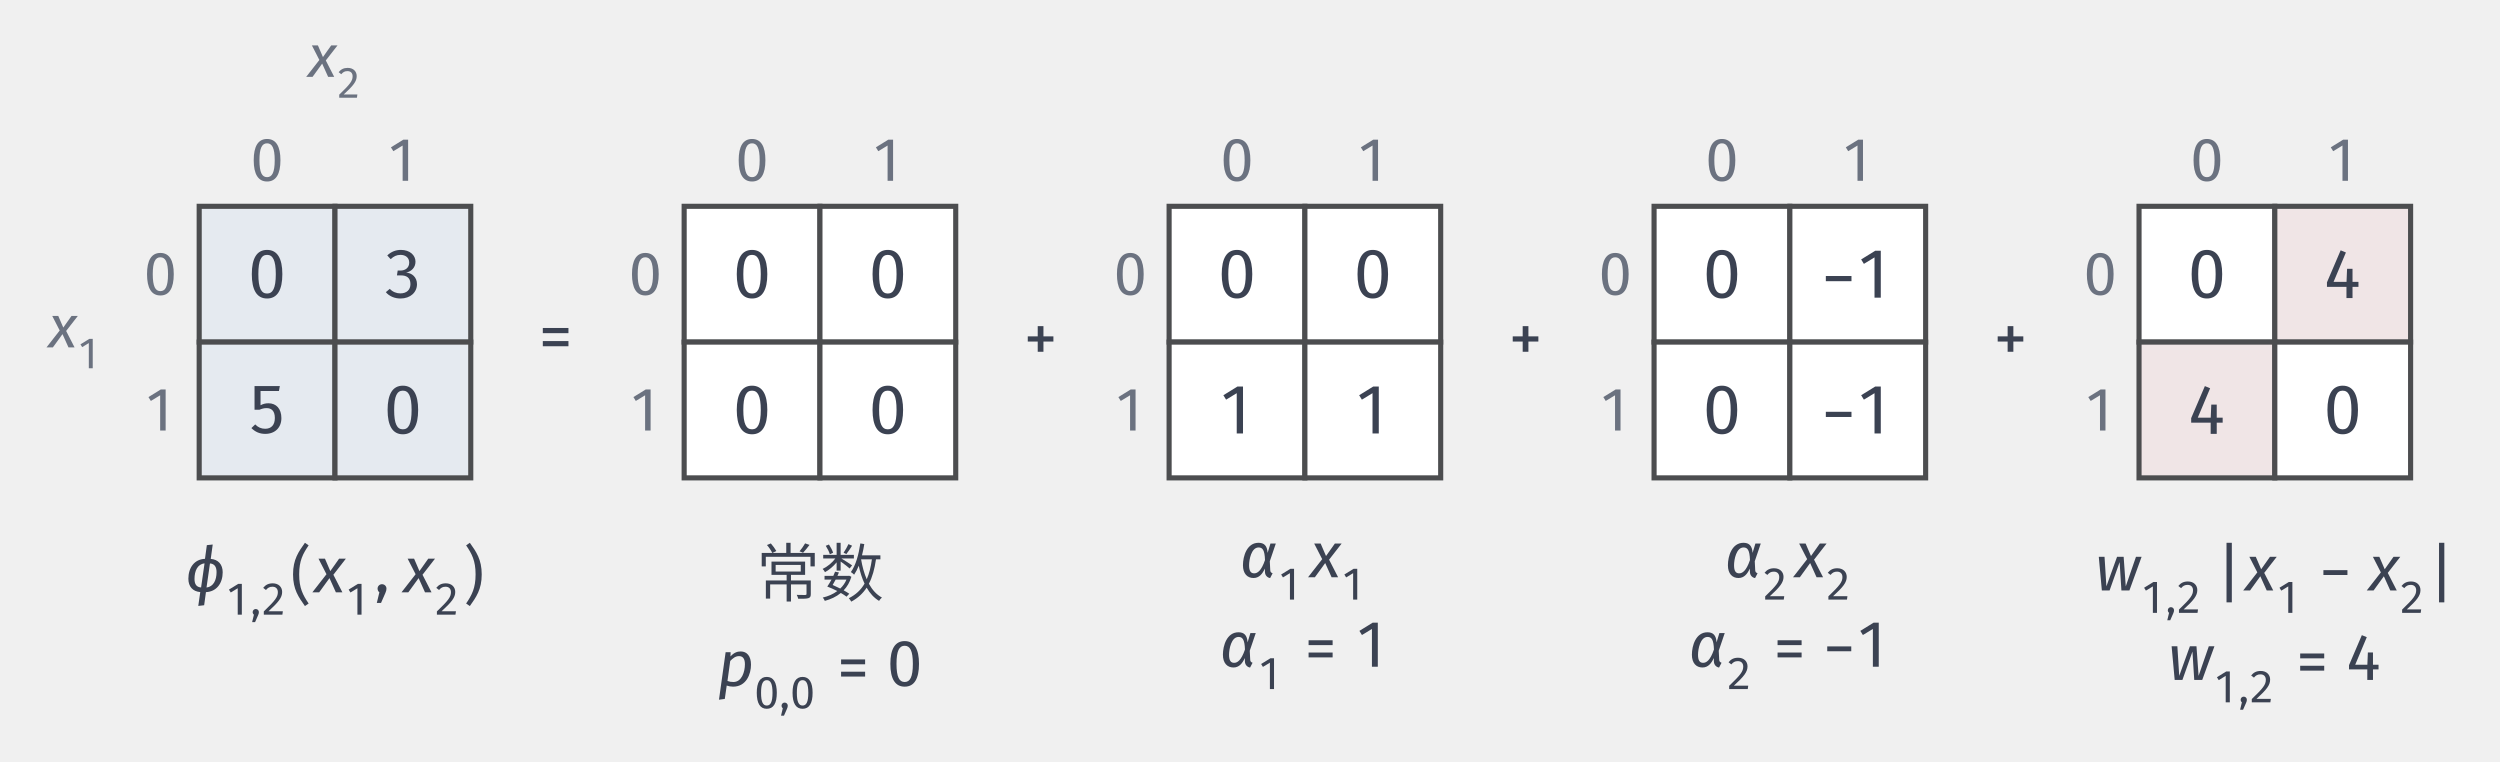
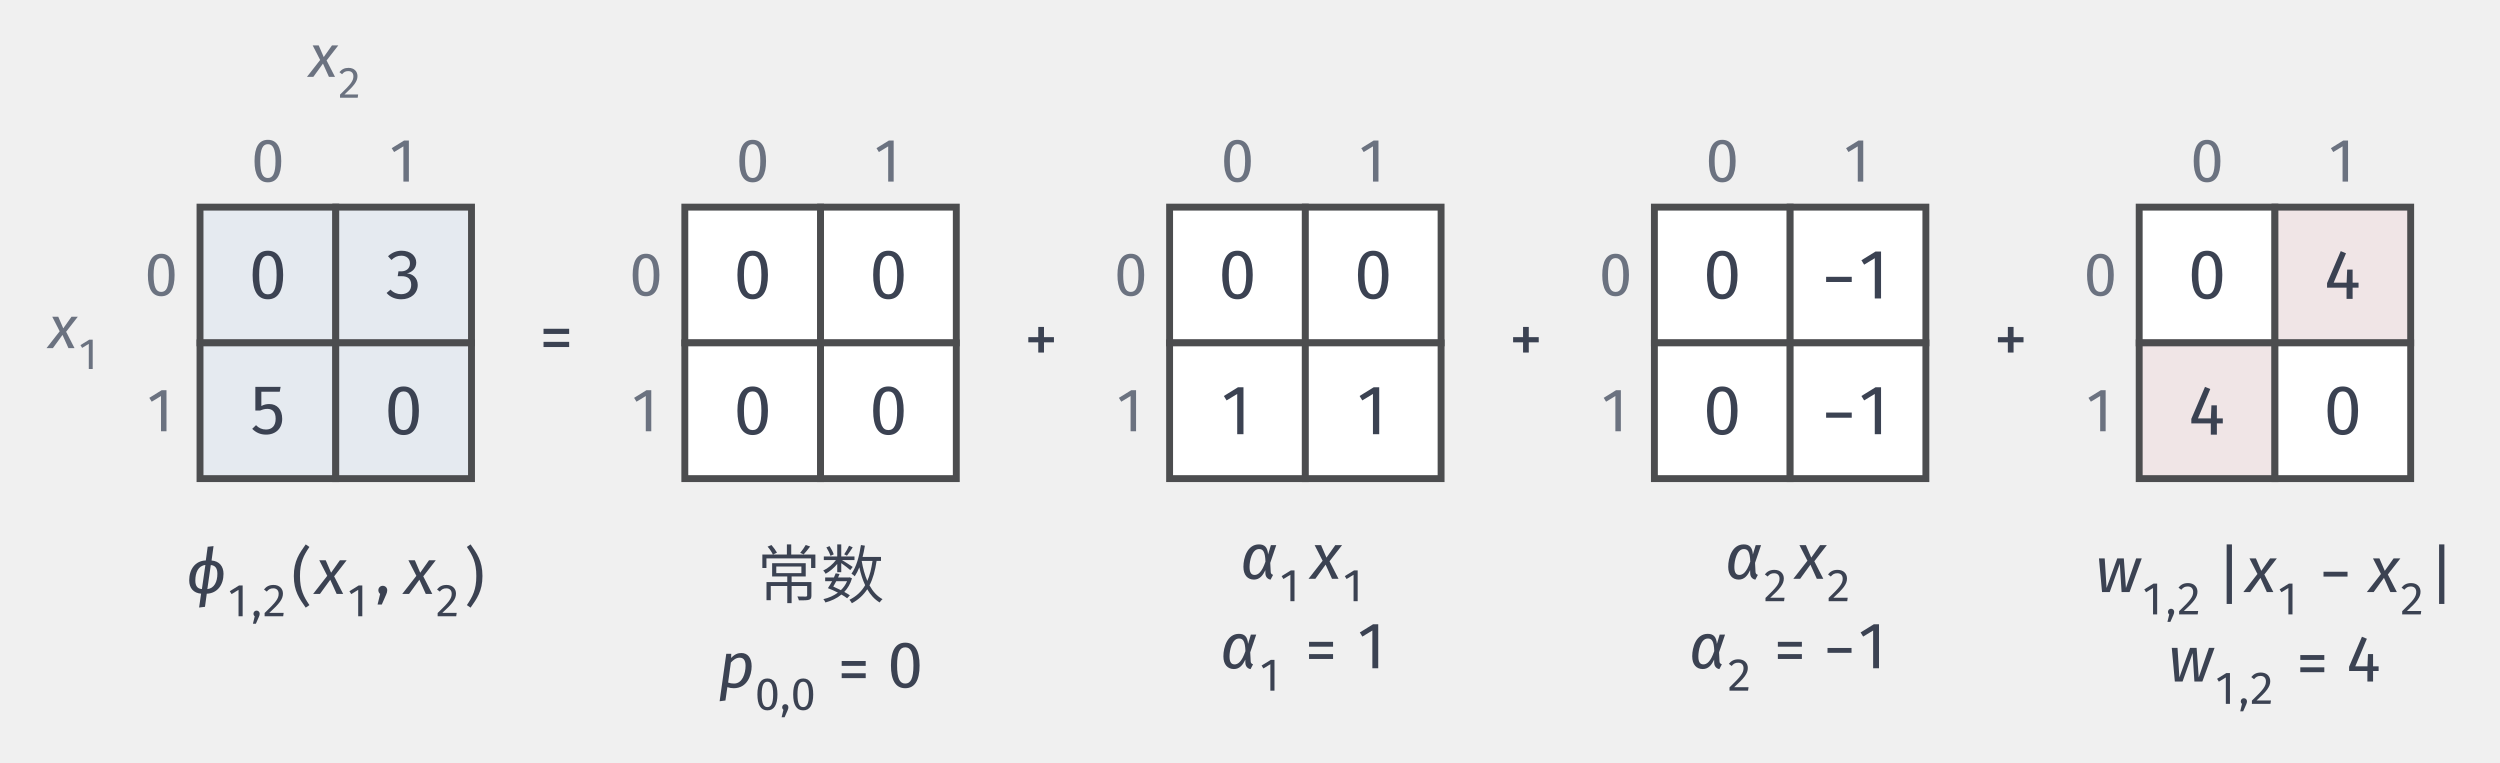
- <svg xmlns="http://www.w3.org/2000/svg" xmlns:xlink="http://www.w3.org/1999/xlink" version="1.1" width="292.26" height="88.98" viewBox="0 0 292.26 88.98">
+ <svg xmlns="http://www.w3.org/2000/svg" xmlns:xlink="http://www.w3.org/1999/xlink" version="1.1" width="292.36" height="89.19" viewBox="0 0 292.36 89.19">
  <defs>
    <path id="font_1_17" d="M.28 .628C.363 .628 .408 .552 .408 .345 .408 .137 .363 .061 .28 .061 .196 .061 .152 .137 .152 .345 .152 .552 .196 .628 .28 .628M.28 .701C.13 .701 .056 .578 .056 .345 .056 .112 .13-.012 .28-.012 .43-.012 .504 .112 .504 .345 .504 .577 .43 .701 .28 .701Z" />
    <path id="font_1_20" d="M.251 .701C.178 .701 .11 .676 .051 .62L.101 .565C.146 .607 .187 .628 .246 .628 .317 .628 .373 .588 .373 .515 .373 .435 .311 .398 .245 .398H.204L.193 .327H.251C.332 .327 .391 .295 .391 .199 .391 .115 .335 .063 .242 .063 .186 .063 .13 .085 .088 .13L.03 .081C.083 .017 .165-.012 .245-.012 .39-.012 .487 .079 .487 .198 .487 .303 .41 .363 .328 .368 .405 .385 .465 .442 .465 .528 .465 .622 .383 .701 .251 .701Z" />
    <path id="font_1_22" d="M.467 .689H.096V.342H.168C.207 .358 .234 .366 .273 .366 .341 .366 .394 .329 .394 .221 .394 .118 .341 .063 .252 .063 .194 .063 .147 .084 .106 .127L.05 .073C.103 .02 .168-.012 .253-.012 .397-.012 .49 .081 .49 .219 .49 .358 .413 .437 .301 .437 .261 .437 .225 .43 .184 .408V.617H.454L.467 .689Z" />
    <path id="font_1_18" d="M.276 0H.368V.689H.287L.08 .561 .12 .496 .276 .591V0Z" />
    <path id="font_1_1493" d="M.326 .075 .38 .452C.45 .446 .483 .4 .483 .316 .483 .191 .435 .088 .326 .075M.241 .076C.17 .081 .138 .126 .138 .209 .138 .336 .184 .44 .295 .453L.241 .076M.579 .314C.579 .435 .51 .514 .392 .523L.423 .748 .331 .738 .302 .524C.136 .518 .042 .385 .042 .212 .042 .09 .111 .013 .228 .004L.197-.213 .289-.202 .317 .003C.485 .01 .579 .144 .579 .314Z" />
    <path id="font_1_13" d="M.119 .127C.08 .127 .05 .096 .05 .058 .05 .034 .061 .013 .078-0L.038-.166H.104L.171-.013C.184 .016 .189 .036 .189 .058 .189 .096 .159 .127 .119 .127Z" />
    <path id="font_1_19" d="M.258 .701C.163 .701 .099 .667 .045 .6L.107 .552C.15 .603 .187 .625 .253 .625 .328 .625 .373 .579 .373 .504 .373 .395 .315 .319 .059 .073V0H.474L.485 .077H.164C.389 .282 .469 .383 .469 .508 .469 .617 .391 .701 .258 .701Z" />
    <path id="font_1_9" d="M.226 .775C.128 .636 .04 .517 .04 .28 .04 .043 .128-.076 .226-.215L.284-.175C.194-.042 .136 .066 .136 .28 .136 .495 .194 .602 .284 .735L.226 .775Z" />
    <path id="font_1_1226" d="M.543 .527H.437L.299 .332 .215 .527H.114L.239 .283 .018 0H.125L.286 .222 .386 0H.488L.347 .275 .543 .527Z" />
    <path id="font_1_10" d="M.098 .775 .04 .735C.13 .602 .188 .495 .188 .28 .188 .066 .13-.042 .04-.175L.098-.215C.196-.076 .284 .043 .284 .28 .284 .517 .196 .636 .098 .775Z" />
    <path id="font_1_30" d="M.062 .146H.438V.222H.062V.146M.062 .338H.438V.414H.062V.338Z" />
    <path id="font_2_16780" d="M.307 .389V.493H.7V.389H.307M.837 .806 .768 .83C.748 .794 .709 .739 .681 .706L.736 .683C.765 .714 .804 .761 .837 .806M.857 .039V.249H.547V.337H.768V.545H.242V.337H.479V.249H.154V-.034H.221V.188H.479V-.08H.547V.188H.79V.039C.79 .027 .785 .024 .77 .022 .753 .022 .7 .022 .637 .024 .647 .005 .657-.02 .661-.037 .74-.037 .79-.037 .821-.027 .85-.017 .857 .002 .857 .039M.232 .829 .171 .804C.204 .767 .238 .715 .254 .68H.089V.47H.153V.62H.852V.47H.919V.68H.541V.839H.473V.68H.256L.318 .71C.3 .742 .265 .792 .232 .829Z" />
    <path id="font_2_20002" d="M.503 .793 .446 .818C.429 .779 .395 .719 .37 .684L.413 .662C.44 .696 .474 .746 .503 .793M.141 .812 .091 .792C.118 .75 .145 .695 .155 .66L.206 .683C.196 .718 .168 .772 .141 .812M.444 .321H.274L.297 .375 .237 .387C.229 .366 .22 .344 .209 .321H.072V.263H.181C.159 .223 .136 .184 .115 .154 .165 .136 .22 .11 .272 .084 .206 .035 .127 .001 .044-.018 .056-.03 .07-.054 .076-.07 .168-.045 .255-.006 .327 .054 .362 .034 .393 .014 .416-.004L.459 .042C.435 .058 .405 .077 .371 .095 .425 .151 .467 .221 .492 .308L.456 .324 .444 .321M.415 .263C.392 .208 .359 .162 .318 .123 .279 .143 .238 .162 .199 .179 .214 .204 .23 .233 .246 .263H.415M.324 .839H.261V.65H.051V.594H.241C.192 .527 .114 .463 .042 .43 .056 .418 .071 .395 .079 .379 .143 .414 .211 .471 .261 .533V.404H.324V.546C.374 .511 .439 .461 .465 .437L.503 .486C.478 .504 .384 .565 .335 .594H.531V.65H.324V.839M.694 .819 .632 .829C.606 .654 .561 .487 .484 .381 .499 .372 .525 .351 .535 .34 .562 .38 .586 .427 .607 .48 .629 .377 .659 .283 .698 .2 .641 .102 .562 .027 .452-.028 .464-.041 .483-.068 .49-.082 .594-.026 .672 .047 .731 .137 .781 .049 .845-.022 .925-.07 .935-.053 .954-.03 .97-.018 .885 .028 .818 .103 .766 .198 .82 .302 .855 .428 .877 .58H.946V.643H.658C.673 .699 .684 .758 .694 .819V.819M.813 .58C.796 .459 .771 .356 .732 .268 .692 .36 .663 .467 .644 .58H.813Z" />
    <path id="font_1_1218" d="M.253 .061C.216 .061 .193 .065 .16 .077L.203 .39C.241 .43 .284 .466 .341 .466 .394 .466 .433 .433 .433 .339 .433 .221 .384 .061 .253 .061M.027-.216 .118-.204 .148 .005C.181-.006 .212-.012 .248-.012 .454-.012 .528 .184 .528 .332 .528 .465 .465 .539 .367 .539 .313 .539 .262 .521 .207 .461L.209 .527H.131L.027-.216Z" />
    <path id="font_1_12" d="M.292 .468H.208V.318H.062V.242H.208V.092H.292V.242H.438V.318H.292V.468Z" />
    <path id="font_1_1464" d="M.296 .466C.357 .466 .391 .427 .396 .269 .338 .097 .276 .061 .227 .061 .174 .061 .147 .097 .147 .187 .147 .276 .182 .466 .296 .466M.294 .539C.114 .539 .051 .332 .051 .188 .051 .055 .12-.012 .216-.012 .305-.012 .356 .053 .394 .136L.395 .085C.396 .028 .433-.006 .476-.013L.515 .062C.486 .073 .479 .086 .478 .113L.471 .25 .565 .527H.481L.437 .381C.43 .494 .382 .539 .294 .539V.539Z" />
    <path id="font_1_754" d="M.062 .242H.438V.318H.062V.242Z" />
    <path id="font_1_21" d="M.511 .238H.424V.43H.344L.336 .238H.146L.327 .669 .25 .701 .049 .231V.165H.335V0H.424V.165H.511V.238Z" />
    <path id="font_1_1225" d="M.728 .527H.64L.48 .064 .447 .527H.344L.177 .064 .148 .527H.058L.106 0H.227L.384 .444 .412 0H.537L.728 .527Z" />
    <path id="font_1_93" d="M.243 .746H.16V-.186H.243V.746Z" />
  </defs>
-   <path transform="matrix(1,0,0,-1,23.286,24.118)" d="M0 0V-15.874H15.874V0ZM15.874-15.874" fill="#e5eaf0" />
-   <path transform="matrix(1,0,0,-1,23.286,24.118)" stroke-width=".598" stroke-linecap="butt" stroke-miterlimit="10" stroke-linejoin="miter" fill="none" stroke="#4c4d4f" d="M0 0V-15.874H15.874V0ZM15.874-15.874" />
-   <use data-text="0" xlink:href="#font_1_17" transform="matrix(7.9701,0,0,-7.9701,28.991,34.801)" fill="#3b4252" />
-   <path transform="matrix(1,0,0,-1,23.286,24.118)" d="M15.874 0V-15.874H31.748V0ZM31.748-15.874" fill="#e5eaf0" />
-   <path transform="matrix(1,0,0,-1,23.286,24.118)" stroke-width=".598" stroke-linecap="butt" stroke-miterlimit="10" stroke-linejoin="miter" fill="none" stroke="#4c4d4f" d="M15.874 0V-15.874H31.748V0ZM31.748-15.874" />
-   <use data-text="3" xlink:href="#font_1_20" transform="matrix(7.9701,0,0,-7.9701,44.866,34.801)" fill="#3b4252" />
-   <path transform="matrix(1,0,0,-1,23.286,24.118)" d="M0-15.874V-31.748H15.874V-15.874ZM15.874-31.748" fill="#e5eaf0" />
-   <path transform="matrix(1,0,0,-1,23.286,24.118)" stroke-width=".598" stroke-linecap="butt" stroke-miterlimit="10" stroke-linejoin="miter" fill="none" stroke="#4c4d4f" d="M0-15.874V-31.748H15.874V-15.874ZM15.874-31.748" />
-   <use data-text="5" xlink:href="#font_1_22" transform="matrix(7.9701,0,0,-7.9701,28.991,50.627)" fill="#3b4252" />
-   <path transform="matrix(1,0,0,-1,23.286,24.118)" d="M15.874-15.874V-31.748H31.748V-15.874ZM31.748-31.748" fill="#e5eaf0" />
-   <path transform="matrix(1,0,0,-1,23.286,24.118)" stroke-width=".598" stroke-linecap="butt" stroke-miterlimit="10" stroke-linejoin="miter" fill="none" stroke="#4c4d4f" d="M15.874-15.874V-31.748H31.748V-15.874ZM31.748-31.748" />
-   <use data-text="0" xlink:href="#font_1_17" transform="matrix(7.9701,0,0,-7.9701,44.866,50.675)" fill="#3b4252" />
-   <use data-text="0" xlink:href="#font_1_17" transform="matrix(6.9738,0,0,-6.9738,29.27,21.135)" fill="#6b7280" />
-   <use data-text="1" xlink:href="#font_1_18" transform="matrix(6.9738,0,0,-6.9738,45.145,21.135)" fill="#6b7280" />
-   <use data-text="0" xlink:href="#font_1_17" transform="matrix(6.9738,0,0,-6.9738,16.798,34.458)" fill="#6b7280" />
-   <use data-text="1" xlink:href="#font_1_18" transform="matrix(6.9738,0,0,-6.9738,16.798,50.33201)" fill="#6b7280" />
-   <use data-text="𝜙" xlink:href="#font_1_1493" transform="matrix(7.472,0,0,-7.472,21.707,69.245)" fill="#3b4252" />
-   <use data-text="1" xlink:href="#font_1_18" transform="matrix(5.2304,0,0,-5.2304,26.347,71.86)" fill="#3b4252" />
-   <use data-text="," xlink:href="#font_1_13" transform="matrix(5.2304,0,0,-5.2304,29.27602,71.86)" fill="#3b4252" />
-   <use data-text="2" xlink:href="#font_1_19" transform="matrix(5.2304,0,0,-5.2304,30.53131,71.86)" fill="#3b4252" />
-   <use data-text="(" xlink:href="#font_1_9" transform="matrix(7.472,0,0,-7.472,33.959,69.245)" fill="#3b4252" />
-   <use data-text="𝑥" xlink:href="#font_1_1226" transform="matrix(7.472,0,0,-7.472,36.37993,69.245)" fill="#3b4252" />
-   <use data-text="1" xlink:href="#font_1_18" transform="matrix(5.2304,0,0,-5.2304,40.34,71.86)" fill="#3b4252" />
-   <use data-text="," xlink:href="#font_1_13" transform="matrix(7.472,0,0,-7.472,43.767,69.245)" fill="#3b4252" />
-   <use data-text="𝑥" xlink:href="#font_1_1226" transform="matrix(7.472,0,0,-7.472,46.80063,69.245)" fill="#3b4252" />
-   <use data-text="2" xlink:href="#font_1_19" transform="matrix(5.2304,0,0,-5.2304,50.766,71.86)" fill="#3b4252" />
-   <use data-text=")" xlink:href="#font_1_10" transform="matrix(7.472,0,0,-7.472,54.193,69.245)" fill="#3b4252" />
-   <use data-text="=" xlink:href="#font_1_30" transform="matrix(7.9701,0,0,-7.9701,62.963,41.642)" fill="#3b4252" />
-   <path transform="matrix(1,0,0,-1,23.286,24.118)" d="M56.694 0V-15.874H72.568V0ZM72.568-15.874" fill="#ffffff" />
-   <path transform="matrix(1,0,0,-1,23.286,24.118)" stroke-width=".598" stroke-linecap="butt" stroke-miterlimit="10" stroke-linejoin="miter" fill="none" stroke="#4c4d4f" d="M56.694 0V-15.874H72.568V0ZM72.568-15.874" />
-   <use data-text="0" xlink:href="#font_1_17" transform="matrix(7.9701,0,0,-7.9701,85.685,34.801)" fill="#3b4252" />
-   <path transform="matrix(1,0,0,-1,23.286,24.118)" d="M72.568 0V-15.874H88.442V0ZM88.442-15.874" fill="#ffffff" />
-   <path transform="matrix(1,0,0,-1,23.286,24.118)" stroke-width=".598" stroke-linecap="butt" stroke-miterlimit="10" stroke-linejoin="miter" fill="none" stroke="#4c4d4f" d="M72.568 0V-15.874H88.442V0ZM88.442-15.874" />
-   <use data-text="0" xlink:href="#font_1_17" transform="matrix(7.9701,0,0,-7.9701,101.559,34.801)" fill="#3b4252" />
-   <path transform="matrix(1,0,0,-1,23.286,24.118)" d="M56.694-15.874V-31.748H72.568V-15.874ZM72.568-31.748" fill="#ffffff" />
-   <path transform="matrix(1,0,0,-1,23.286,24.118)" stroke-width=".598" stroke-linecap="butt" stroke-miterlimit="10" stroke-linejoin="miter" fill="none" stroke="#4c4d4f" d="M56.694-15.874V-31.748H72.568V-15.874ZM72.568-31.748" />
-   <use data-text="0" xlink:href="#font_1_17" transform="matrix(7.9701,0,0,-7.9701,85.685,50.675)" fill="#3b4252" />
-   <path transform="matrix(1,0,0,-1,23.286,24.118)" d="M72.568-15.874V-31.748H88.442V-15.874ZM88.442-31.748" fill="#ffffff" />
-   <path transform="matrix(1,0,0,-1,23.286,24.118)" stroke-width=".598" stroke-linecap="butt" stroke-miterlimit="10" stroke-linejoin="miter" fill="none" stroke="#4c4d4f" d="M72.568-15.874V-31.748H88.442V-15.874ZM88.442-31.748" />
-   <use data-text="0" xlink:href="#font_1_17" transform="matrix(7.9701,0,0,-7.9701,101.559,50.675)" fill="#3b4252" />
-   <use data-text="0" xlink:href="#font_1_17" transform="matrix(6.9738,0,0,-6.9738,85.96401,21.135)" fill="#6b7280" />
-   <use data-text="1" xlink:href="#font_1_18" transform="matrix(6.9738,0,0,-6.9738,101.838,21.135)" fill="#6b7280" />
-   <use data-text="0" xlink:href="#font_1_17" transform="matrix(6.9738,0,0,-6.9738,73.491,34.458)" fill="#6b7280" />
-   <use data-text="1" xlink:href="#font_1_18" transform="matrix(6.9738,0,0,-6.9738,73.491,50.33201)" fill="#6b7280" />
-   <use data-text="常" xlink:href="#font_2_16780" transform="matrix(7.472,0,0,-7.472,88.382,69.72299)" fill="#3b4252" />
-   <use data-text="数" xlink:href="#font_2_20002" transform="matrix(7.472,0,0,-7.472,95.85401,69.72299)" fill="#3b4252" />
-   <use data-text="𝑝" xlink:href="#font_1_1218" transform="matrix(7.472,0,0,-7.472,83.849,80.184)" fill="#3b4252" />
-   <use data-text="0" xlink:href="#font_1_17" transform="matrix(5.2304,0,0,-5.2304,88.176,82.799)" fill="#3b4252" />
-   <use data-text="," xlink:href="#font_1_13" transform="matrix(5.2304,0,0,-5.2304,91.10503,82.799)" fill="#3b4252" />
-   <use data-text="0" xlink:href="#font_1_17" transform="matrix(5.2304,0,0,-5.2304,92.36032,82.799)" fill="#3b4252" />
-   <use data-text="=" xlink:href="#font_1_30" transform="matrix(7.472,0,0,-7.472,97.86301,80.184)" fill="#3b4252" />
-   <use data-text="0" xlink:href="#font_1_17" transform="matrix(7.472,0,0,-7.472,103.6688,80.184)" fill="#3b4252" />
-   <use data-text="+" xlink:href="#font_1_12" transform="matrix(7.9701,0,0,-7.9701,119.656,41.857)" fill="#3b4252" />
-   <path transform="matrix(1,0,0,-1,23.286,24.118)" d="M113.387 0V-15.874H129.261V0ZM129.261-15.874" fill="#ffffff" />
-   <path transform="matrix(1,0,0,-1,23.286,24.118)" stroke-width=".598" stroke-linecap="butt" stroke-miterlimit="10" stroke-linejoin="miter" fill="none" stroke="#4c4d4f" d="M113.387 0V-15.874H129.261V0ZM129.261-15.874" />
-   <use data-text="0" xlink:href="#font_1_17" transform="matrix(7.9701,0,0,-7.9701,142.379,34.801)" fill="#3b4252" />
-   <path transform="matrix(1,0,0,-1,23.286,24.118)" d="M129.261 0V-15.874H145.136V0ZM145.136-15.874" fill="#ffffff" />
-   <path transform="matrix(1,0,0,-1,23.286,24.118)" stroke-width=".598" stroke-linecap="butt" stroke-miterlimit="10" stroke-linejoin="miter" fill="none" stroke="#4c4d4f" d="M129.261 0V-15.874H145.136V0ZM145.136-15.874" />
-   <use data-text="0" xlink:href="#font_1_17" transform="matrix(7.9701,0,0,-7.9701,158.253,34.801)" fill="#3b4252" />
-   <path transform="matrix(1,0,0,-1,23.286,24.118)" d="M113.387-15.874V-31.748H129.261V-15.874ZM129.261-31.748" fill="#ffffff" />
-   <path transform="matrix(1,0,0,-1,23.286,24.118)" stroke-width=".598" stroke-linecap="butt" stroke-miterlimit="10" stroke-linejoin="miter" fill="none" stroke="#4c4d4f" d="M113.387-15.874V-31.748H129.261V-15.874ZM129.261-31.748" />
-   <use data-text="1" xlink:href="#font_1_18" transform="matrix(7.9701,0,0,-7.9701,142.379,50.675)" fill="#3b4252" />
-   <path transform="matrix(1,0,0,-1,23.286,24.118)" d="M129.261-15.874V-31.748H145.136V-15.874ZM145.136-31.748" fill="#ffffff" />
-   <path transform="matrix(1,0,0,-1,23.286,24.118)" stroke-width=".598" stroke-linecap="butt" stroke-miterlimit="10" stroke-linejoin="miter" fill="none" stroke="#4c4d4f" d="M129.261-15.874V-31.748H145.136V-15.874ZM145.136-31.748" />
-   <use data-text="1" xlink:href="#font_1_18" transform="matrix(7.9701,0,0,-7.9701,158.253,50.675)" fill="#3b4252" />
-   <use data-text="0" xlink:href="#font_1_17" transform="matrix(6.9738,0,0,-6.9738,142.658,21.135)" fill="#6b7280" />
-   <use data-text="1" xlink:href="#font_1_18" transform="matrix(6.9738,0,0,-6.9738,158.532,21.135)" fill="#6b7280" />
-   <use data-text="0" xlink:href="#font_1_17" transform="matrix(6.9738,0,0,-6.9738,130.185,34.458)" fill="#6b7280" />
-   <use data-text="1" xlink:href="#font_1_18" transform="matrix(6.9738,0,0,-6.9738,130.185,50.33201)" fill="#6b7280" />
-   <use data-text="𝛼" xlink:href="#font_1_1464" transform="matrix(7.472,0,0,-7.472,144.925,67.482)" fill="#3b4252" />
-   <use data-text="1" xlink:href="#font_1_18" transform="matrix(5.2304,0,0,-5.2304,149.355,70.097)" fill="#3b4252" />
-   <use data-text="𝑥" xlink:href="#font_1_1226" transform="matrix(7.472,0,0,-7.472,152.783,67.482)" fill="#3b4252" />
-   <use data-text="1" xlink:href="#font_1_18" transform="matrix(5.2304,0,0,-5.2304,156.743,70.097)" fill="#3b4252" />
-   <use data-text="𝛼" xlink:href="#font_1_1464" transform="matrix(7.472,0,0,-7.472,142.582,77.943)" fill="#3b4252" />
-   <use data-text="1" xlink:href="#font_1_18" transform="matrix(5.2304,0,0,-5.2304,147.013,80.558)" fill="#3b4252" />
-   <use data-text="=" xlink:href="#font_1_30" transform="matrix(7.472,0,0,-7.472,152.516,77.943)" fill="#3b4252" />
-   <use data-text="1" xlink:href="#font_1_18" transform="matrix(7.472,0,0,-7.472,158.3217,77.943)" fill="#3b4252" />
-   <use data-text="+" xlink:href="#font_1_12" transform="matrix(7.9701,0,0,-7.9701,176.35,41.857)" fill="#3b4252" />
-   <path transform="matrix(1,0,0,-1,23.286,24.118)" d="M170.081 0V-15.874H185.955V0ZM185.955-15.874" fill="#ffffff" />
-   <path transform="matrix(1,0,0,-1,23.286,24.118)" stroke-width=".598" stroke-linecap="butt" stroke-miterlimit="10" stroke-linejoin="miter" fill="none" stroke="#4c4d4f" d="M170.081 0V-15.874H185.955V0ZM185.955-15.874" />
-   <use data-text="0" xlink:href="#font_1_17" transform="matrix(7.9701,0,0,-7.9701,199.072,34.801)" fill="#3b4252" />
-   <path transform="matrix(1,0,0,-1,23.286,24.118)" d="M185.955 0V-15.874H201.829V0ZM201.829-15.874" fill="#ffffff" />
-   <path transform="matrix(1,0,0,-1,23.286,24.118)" stroke-width=".598" stroke-linecap="butt" stroke-miterlimit="10" stroke-linejoin="miter" fill="none" stroke="#4c4d4f" d="M185.955 0V-15.874H201.829V0ZM201.829-15.874" />
-   <use data-text="−" xlink:href="#font_1_754" transform="matrix(7.9701,0,0,-7.9701,212.954,34.801)" fill="#3b4252" />
-   <use data-text="1" xlink:href="#font_1_18" transform="matrix(7.9701,0,0,-7.9701,216.9391,34.801)" fill="#3b4252" />
-   <path transform="matrix(1,0,0,-1,23.286,24.118)" d="M170.081-15.874V-31.748H185.955V-15.874ZM185.955-31.748" fill="#ffffff" />
-   <path transform="matrix(1,0,0,-1,23.286,24.118)" stroke-width=".598" stroke-linecap="butt" stroke-miterlimit="10" stroke-linejoin="miter" fill="none" stroke="#4c4d4f" d="M170.081-15.874V-31.748H185.955V-15.874ZM185.955-31.748" />
-   <use data-text="0" xlink:href="#font_1_17" transform="matrix(7.9701,0,0,-7.9701,199.072,50.675)" fill="#3b4252" />
-   <path transform="matrix(1,0,0,-1,23.286,24.118)" d="M185.955-15.874V-31.748H201.829V-15.874ZM201.829-31.748" fill="#ffffff" />
-   <path transform="matrix(1,0,0,-1,23.286,24.118)" stroke-width=".598" stroke-linecap="butt" stroke-miterlimit="10" stroke-linejoin="miter" fill="none" stroke="#4c4d4f" d="M185.955-15.874V-31.748H201.829V-15.874ZM201.829-31.748" />
-   <use data-text="−" xlink:href="#font_1_754" transform="matrix(7.9701,0,0,-7.9701,212.954,50.675)" fill="#3b4252" />
-   <use data-text="1" xlink:href="#font_1_18" transform="matrix(7.9701,0,0,-7.9701,216.9391,50.675)" fill="#3b4252" />
-   <use data-text="0" xlink:href="#font_1_17" transform="matrix(6.9738,0,0,-6.9738,199.351,21.135)" fill="#6b7280" />
-   <use data-text="1" xlink:href="#font_1_18" transform="matrix(6.9738,0,0,-6.9738,215.225,21.135)" fill="#6b7280" />
-   <use data-text="0" xlink:href="#font_1_17" transform="matrix(6.9738,0,0,-6.9738,186.879,34.458)" fill="#6b7280" />
-   <use data-text="1" xlink:href="#font_1_18" transform="matrix(6.9738,0,0,-6.9738,186.879,50.33201)" fill="#6b7280" />
-   <use data-text="𝛼" xlink:href="#font_1_1464" transform="matrix(7.472,0,0,-7.472,201.619,67.482)" fill="#3b4252" />
-   <use data-text="2" xlink:href="#font_1_19" transform="matrix(5.2304,0,0,-5.2304,206.049,70.097)" fill="#3b4252" />
-   <use data-text="𝑥" xlink:href="#font_1_1226" transform="matrix(7.472,0,0,-7.472,209.477,67.482)" fill="#3b4252" />
-   <use data-text="2" xlink:href="#font_1_19" transform="matrix(5.2304,0,0,-5.2304,213.437,70.097)" fill="#3b4252" />
-   <use data-text="𝛼" xlink:href="#font_1_1464" transform="matrix(7.472,0,0,-7.472,197.408,77.943)" fill="#3b4252" />
-   <use data-text="2" xlink:href="#font_1_19" transform="matrix(5.2304,0,0,-5.2304,201.839,80.558)" fill="#3b4252" />
-   <use data-text="=" xlink:href="#font_1_30" transform="matrix(7.472,0,0,-7.472,207.342,77.943)" fill="#3b4252" />
-   <use data-text="−" xlink:href="#font_1_754" transform="matrix(7.472,0,0,-7.472,213.1477,77.943)" fill="#3b4252" />
-   <use data-text="1" xlink:href="#font_1_18" transform="matrix(7.472,0,0,-7.472,216.8837,77.943)" fill="#3b4252" />
-   <use data-text="+" xlink:href="#font_1_12" transform="matrix(7.9701,0,0,-7.9701,233.043,41.857)" fill="#3b4252" />
-   <path transform="matrix(1,0,0,-1,23.286,24.118)" d="M226.775 0V-15.874H242.649V0ZM242.649-15.874" fill="#ffffff" />
-   <path transform="matrix(1,0,0,-1,23.286,24.118)" stroke-width=".598" stroke-linecap="butt" stroke-miterlimit="10" stroke-linejoin="miter" fill="none" stroke="#4c4d4f" d="M226.775 0V-15.874H242.649V0ZM242.649-15.874" />
-   <use data-text="0" xlink:href="#font_1_17" transform="matrix(7.9701,0,0,-7.9701,255.766,34.801)" fill="#3b4252" />
-   <path transform="matrix(1,0,0,-1,23.286,24.118)" d="M242.649 0V-15.874H258.523V0ZM258.523-15.874" fill="#f0e5e6" />
-   <path transform="matrix(1,0,0,-1,23.286,24.118)" stroke-width=".598" stroke-linecap="butt" stroke-miterlimit="10" stroke-linejoin="miter" fill="none" stroke="#4c4d4f" d="M242.649 0V-15.874H258.523V0ZM258.523-15.874" />
-   <use data-text="4" xlink:href="#font_1_21" transform="matrix(7.9701,0,0,-7.9701,271.64,34.849)" fill="#3b4252" />
-   <path transform="matrix(1,0,0,-1,23.286,24.118)" d="M226.775-15.874V-31.748H242.649V-15.874ZM242.649-31.748" fill="#f0e5e6" />
-   <path transform="matrix(1,0,0,-1,23.286,24.118)" stroke-width=".598" stroke-linecap="butt" stroke-miterlimit="10" stroke-linejoin="miter" fill="none" stroke="#4c4d4f" d="M226.775-15.874V-31.748H242.649V-15.874ZM242.649-31.748" />
-   <use data-text="4" xlink:href="#font_1_21" transform="matrix(7.9701,0,0,-7.9701,255.766,50.723)" fill="#3b4252" />
-   <path transform="matrix(1,0,0,-1,23.286,24.118)" d="M242.649-15.874V-31.748H258.523V-15.874ZM258.523-31.748" fill="#ffffff" />
-   <path transform="matrix(1,0,0,-1,23.286,24.118)" stroke-width=".598" stroke-linecap="butt" stroke-miterlimit="10" stroke-linejoin="miter" fill="none" stroke="#4c4d4f" d="M242.649-15.874V-31.748H258.523V-15.874ZM258.523-31.748" />
-   <use data-text="0" xlink:href="#font_1_17" transform="matrix(7.9701,0,0,-7.9701,271.64,50.675)" fill="#3b4252" />
-   <use data-text="0" xlink:href="#font_1_17" transform="matrix(6.9738,0,0,-6.9738,256.045,21.135)" fill="#6b7280" />
-   <use data-text="1" xlink:href="#font_1_18" transform="matrix(6.9738,0,0,-6.9738,271.919,21.135)" fill="#6b7280" />
-   <use data-text="0" xlink:href="#font_1_17" transform="matrix(6.9738,0,0,-6.9738,243.572,34.458)" fill="#6b7280" />
-   <use data-text="1" xlink:href="#font_1_18" transform="matrix(6.9738,0,0,-6.9738,243.572,50.33201)" fill="#6b7280" />
-   <use data-text="𝑤" xlink:href="#font_1_1225" transform="matrix(7.472,0,0,-7.472,244.923,69.028)" fill="#3b4252" />
-   <use data-text="1" xlink:href="#font_1_18" transform="matrix(5.2304,0,0,-5.2304,250.236,71.64301)" fill="#3b4252" />
-   <use data-text="," xlink:href="#font_1_13" transform="matrix(5.2304,0,0,-5.2304,253.165,71.64301)" fill="#3b4252" />
-   <use data-text="2" xlink:href="#font_1_19" transform="matrix(5.2304,0,0,-5.2304,254.4203,71.64301)" fill="#3b4252" />
-   <use data-text="|" xlink:href="#font_1_93" transform="matrix(7.472,0,0,-7.472,259.093,69.028)" fill="#3b4252" />
-   <use data-text="𝑥" xlink:href="#font_1_1226" transform="matrix(7.472,0,0,-7.472,262.1042,69.028)" fill="#3b4252" />
-   <use data-text="1" xlink:href="#font_1_18" transform="matrix(5.2304,0,0,-5.2304,266.064,71.64301)" fill="#3b4252" />
-   <use data-text="−" xlink:href="#font_1_754" transform="matrix(7.472,0,0,-7.472,271.152,69.028)" fill="#3b4252" />
-   <use data-text="𝑥" xlink:href="#font_1_1226" transform="matrix(7.472,0,0,-7.472,276.5468,69.028)" fill="#3b4252" />
-   <use data-text="2" xlink:href="#font_1_19" transform="matrix(5.2304,0,0,-5.2304,280.509,71.64301)" fill="#3b4252" />
-   <use data-text="|" xlink:href="#font_1_93" transform="matrix(7.472,0,0,-7.472,283.936,69.028)" fill="#3b4252" />
-   <use data-text="𝑤" xlink:href="#font_1_1225" transform="matrix(7.472,0,0,-7.472,253.437,79.48901)" fill="#3b4252" />
-   <use data-text="1" xlink:href="#font_1_18" transform="matrix(5.2304,0,0,-5.2304,258.75,82.10401)" fill="#3b4252" />
-   <use data-text="," xlink:href="#font_1_13" transform="matrix(5.2304,0,0,-5.2304,261.679,82.10401)" fill="#3b4252" />
-   <use data-text="2" xlink:href="#font_1_19" transform="matrix(5.2304,0,0,-5.2304,262.9343,82.10401)" fill="#3b4252" />
-   <use data-text="=" xlink:href="#font_1_30" transform="matrix(7.472,0,0,-7.472,268.437,79.48901)" fill="#3b4252" />
-   <use data-text="4" xlink:href="#font_1_21" transform="matrix(7.472,0,0,-7.472,274.2428,79.48901)" fill="#3b4252" />
-   <use data-text="𝑥" xlink:href="#font_1_1226" transform="matrix(6.9738,0,0,-6.9738,5.312,40.609)" fill="#6b7280" />
-   <use data-text="1" xlink:href="#font_1_18" transform="matrix(4.9813,0,0,-4.9813,9.007999,43.05)" fill="#6b7280" />
-   <use data-text="𝑥" xlink:href="#font_1_1226" transform="matrix(6.9738,0,0,-6.9738,35.668,8.986)" fill="#6b7280" />
-   <use data-text="2" xlink:href="#font_1_19" transform="matrix(4.9813,0,0,-4.9813,39.364,11.427)" fill="#6b7280" />
+   <path transform="matrix(1,0,0,-1,23.391,24.223)" d="M0 0V-15.874H15.874V0ZM15.874-15.874" fill="#e5eaf0" />
+   <path transform="matrix(1,0,0,-1,23.391,24.223)" stroke-width=".807" stroke-linecap="butt" stroke-miterlimit="10" stroke-linejoin="miter" fill="none" stroke="#4c4d4f" d="M0 0V-15.874H15.874V0ZM15.874-15.874" />
+   <use data-text="0" xlink:href="#font_1_17" transform="matrix(7.9701,0,0,-7.9701,29.096,34.906)" fill="#3b4252" />
+   <path transform="matrix(1,0,0,-1,23.391,24.223)" d="M15.874 0V-15.874H31.748V0ZM31.748-15.874" fill="#e5eaf0" />
+   <path transform="matrix(1,0,0,-1,23.391,24.223)" stroke-width=".807" stroke-linecap="butt" stroke-miterlimit="10" stroke-linejoin="miter" fill="none" stroke="#4c4d4f" d="M15.874 0V-15.874H31.748V0ZM31.748-15.874" />
+   <use data-text="3" xlink:href="#font_1_20" transform="matrix(7.9701,0,0,-7.9701,44.971,34.906)" fill="#3b4252" />
+   <path transform="matrix(1,0,0,-1,23.391,24.223)" d="M0-15.874V-31.748H15.874V-15.874ZM15.874-31.748" fill="#e5eaf0" />
+   <path transform="matrix(1,0,0,-1,23.391,24.223)" stroke-width=".807" stroke-linecap="butt" stroke-miterlimit="10" stroke-linejoin="miter" fill="none" stroke="#4c4d4f" d="M0-15.874V-31.748H15.874V-15.874ZM15.874-31.748" />
+   <use data-text="5" xlink:href="#font_1_22" transform="matrix(7.9701,0,0,-7.9701,29.096,50.732)" fill="#3b4252" />
+   <path transform="matrix(1,0,0,-1,23.391,24.223)" d="M15.874-15.874V-31.748H31.748V-15.874ZM31.748-31.748" fill="#e5eaf0" />
+   <path transform="matrix(1,0,0,-1,23.391,24.223)" stroke-width=".807" stroke-linecap="butt" stroke-miterlimit="10" stroke-linejoin="miter" fill="none" stroke="#4c4d4f" d="M15.874-15.874V-31.748H31.748V-15.874ZM31.748-31.748" />
+   <use data-text="0" xlink:href="#font_1_17" transform="matrix(7.9701,0,0,-7.9701,44.971,50.78)" fill="#3b4252" />
+   <use data-text="0" xlink:href="#font_1_17" transform="matrix(6.9738,0,0,-6.9738,29.375,21.24)" fill="#6b7280" />
+   <use data-text="1" xlink:href="#font_1_18" transform="matrix(6.9738,0,0,-6.9738,45.25,21.24)" fill="#6b7280" />
+   <use data-text="0" xlink:href="#font_1_17" transform="matrix(6.9738,0,0,-6.9738,16.903,34.563)" fill="#6b7280" />
+   <use data-text="1" xlink:href="#font_1_18" transform="matrix(6.9738,0,0,-6.9738,16.903,50.437)" fill="#6b7280" />
+   <use data-text="𝜙" xlink:href="#font_1_1493" transform="matrix(7.472,0,0,-7.472,21.812,69.455)" fill="#3b4252" />
+   <use data-text="1" xlink:href="#font_1_18" transform="matrix(5.2304,0,0,-5.2304,26.452,72.071)" fill="#3b4252" />
+   <use data-text="," xlink:href="#font_1_13" transform="matrix(5.2304,0,0,-5.2304,29.38102,72.071)" fill="#3b4252" />
+   <use data-text="2" xlink:href="#font_1_19" transform="matrix(5.2304,0,0,-5.2304,30.63631,72.071)" fill="#3b4252" />
+   <use data-text="(" xlink:href="#font_1_9" transform="matrix(7.472,0,0,-7.472,34.063,69.455)" fill="#3b4252" />
+   <use data-text="𝑥" xlink:href="#font_1_1226" transform="matrix(7.472,0,0,-7.472,36.48393,69.455)" fill="#3b4252" />
+   <use data-text="1" xlink:href="#font_1_18" transform="matrix(5.2304,0,0,-5.2304,40.445,72.071)" fill="#3b4252" />
+   <use data-text="," xlink:href="#font_1_13" transform="matrix(7.472,0,0,-7.472,43.87199,69.455)" fill="#3b4252" />
+   <use data-text="𝑥" xlink:href="#font_1_1226" transform="matrix(7.472,0,0,-7.472,46.90563,69.455)" fill="#3b4252" />
+   <use data-text="2" xlink:href="#font_1_19" transform="matrix(5.2304,0,0,-5.2304,50.871,72.071)" fill="#3b4252" />
+   <use data-text=")" xlink:href="#font_1_10" transform="matrix(7.472,0,0,-7.472,54.298,69.455)" fill="#3b4252" />
+   <use data-text="=" xlink:href="#font_1_30" transform="matrix(7.9701,0,0,-7.9701,63.068,41.747)" fill="#3b4252" />
+   <path transform="matrix(1,0,0,-1,23.391,24.223)" d="M56.694 0V-15.874H72.568V0ZM72.568-15.874" fill="#ffffff" />
+   <path transform="matrix(1,0,0,-1,23.391,24.223)" stroke-width=".807" stroke-linecap="butt" stroke-miterlimit="10" stroke-linejoin="miter" fill="none" stroke="#4c4d4f" d="M56.694 0V-15.874H72.568V0ZM72.568-15.874" />
+   <use data-text="0" xlink:href="#font_1_17" transform="matrix(7.9701,0,0,-7.9701,85.79,34.906)" fill="#3b4252" />
+   <path transform="matrix(1,0,0,-1,23.391,24.223)" d="M72.568 0V-15.874H88.442V0ZM88.442-15.874" fill="#ffffff" />
+   <path transform="matrix(1,0,0,-1,23.391,24.223)" stroke-width=".807" stroke-linecap="butt" stroke-miterlimit="10" stroke-linejoin="miter" fill="none" stroke="#4c4d4f" d="M72.568 0V-15.874H88.442V0ZM88.442-15.874" />
+   <use data-text="0" xlink:href="#font_1_17" transform="matrix(7.9701,0,0,-7.9701,101.664,34.906)" fill="#3b4252" />
+   <path transform="matrix(1,0,0,-1,23.391,24.223)" d="M56.694-15.874V-31.748H72.568V-15.874ZM72.568-31.748" fill="#ffffff" />
+   <path transform="matrix(1,0,0,-1,23.391,24.223)" stroke-width=".807" stroke-linecap="butt" stroke-miterlimit="10" stroke-linejoin="miter" fill="none" stroke="#4c4d4f" d="M56.694-15.874V-31.748H72.568V-15.874ZM72.568-31.748" />
+   <use data-text="0" xlink:href="#font_1_17" transform="matrix(7.9701,0,0,-7.9701,85.79,50.78)" fill="#3b4252" />
+   <path transform="matrix(1,0,0,-1,23.391,24.223)" d="M72.568-15.874V-31.748H88.442V-15.874ZM88.442-31.748" fill="#ffffff" />
+   <path transform="matrix(1,0,0,-1,23.391,24.223)" stroke-width=".807" stroke-linecap="butt" stroke-miterlimit="10" stroke-linejoin="miter" fill="none" stroke="#4c4d4f" d="M72.568-15.874V-31.748H88.442V-15.874ZM88.442-31.748" />
+   <use data-text="0" xlink:href="#font_1_17" transform="matrix(7.9701,0,0,-7.9701,101.664,50.78)" fill="#3b4252" />
+   <use data-text="0" xlink:href="#font_1_17" transform="matrix(6.9738,0,0,-6.9738,86.06901,21.24)" fill="#6b7280" />
+   <use data-text="1" xlink:href="#font_1_18" transform="matrix(6.9738,0,0,-6.9738,101.943,21.24)" fill="#6b7280" />
+   <use data-text="0" xlink:href="#font_1_17" transform="matrix(6.9738,0,0,-6.9738,73.596,34.563)" fill="#6b7280" />
+   <use data-text="1" xlink:href="#font_1_18" transform="matrix(6.9738,0,0,-6.9738,73.596,50.437)" fill="#6b7280" />
+   <use data-text="常" xlink:href="#font_2_16780" transform="matrix(7.472,0,0,-7.472,88.487,69.933)" fill="#3b4252" />
+   <use data-text="数" xlink:href="#font_2_20002" transform="matrix(7.472,0,0,-7.472,95.959,69.933)" fill="#3b4252" />
+   <use data-text="𝑝" xlink:href="#font_1_1218" transform="matrix(7.472,0,0,-7.472,83.954,80.394)" fill="#3b4252" />
+   <use data-text="0" xlink:href="#font_1_17" transform="matrix(5.2304,0,0,-5.2304,88.28,83.01)" fill="#3b4252" />
+   <use data-text="," xlink:href="#font_1_13" transform="matrix(5.2304,0,0,-5.2304,91.20903,83.01)" fill="#3b4252" />
+   <use data-text="0" xlink:href="#font_1_17" transform="matrix(5.2304,0,0,-5.2304,92.46433,83.01)" fill="#3b4252" />
+   <use data-text="=" xlink:href="#font_1_30" transform="matrix(7.472,0,0,-7.472,97.967,80.394)" fill="#3b4252" />
+   <use data-text="0" xlink:href="#font_1_17" transform="matrix(7.472,0,0,-7.472,103.7728,80.394)" fill="#3b4252" />
+   <use data-text="+" xlink:href="#font_1_12" transform="matrix(7.9701,0,0,-7.9701,119.761,41.962)" fill="#3b4252" />
+   <path transform="matrix(1,0,0,-1,23.391,24.223)" d="M113.387 0V-15.874H129.261V0ZM129.261-15.874" fill="#ffffff" />
+   <path transform="matrix(1,0,0,-1,23.391,24.223)" stroke-width=".807" stroke-linecap="butt" stroke-miterlimit="10" stroke-linejoin="miter" fill="none" stroke="#4c4d4f" d="M113.387 0V-15.874H129.261V0ZM129.261-15.874" />
+   <use data-text="0" xlink:href="#font_1_17" transform="matrix(7.9701,0,0,-7.9701,142.484,34.906)" fill="#3b4252" />
+   <path transform="matrix(1,0,0,-1,23.391,24.223)" d="M129.261 0V-15.874H145.136V0ZM145.136-15.874" fill="#ffffff" />
+   <path transform="matrix(1,0,0,-1,23.391,24.223)" stroke-width=".807" stroke-linecap="butt" stroke-miterlimit="10" stroke-linejoin="miter" fill="none" stroke="#4c4d4f" d="M129.261 0V-15.874H145.136V0ZM145.136-15.874" />
+   <use data-text="0" xlink:href="#font_1_17" transform="matrix(7.9701,0,0,-7.9701,158.358,34.906)" fill="#3b4252" />
+   <path transform="matrix(1,0,0,-1,23.391,24.223)" d="M113.387-15.874V-31.748H129.261V-15.874ZM129.261-31.748" fill="#ffffff" />
+   <path transform="matrix(1,0,0,-1,23.391,24.223)" stroke-width=".807" stroke-linecap="butt" stroke-miterlimit="10" stroke-linejoin="miter" fill="none" stroke="#4c4d4f" d="M113.387-15.874V-31.748H129.261V-15.874ZM129.261-31.748" />
+   <use data-text="1" xlink:href="#font_1_18" transform="matrix(7.9701,0,0,-7.9701,142.484,50.78)" fill="#3b4252" />
+   <path transform="matrix(1,0,0,-1,23.391,24.223)" d="M129.261-15.874V-31.748H145.136V-15.874ZM145.136-31.748" fill="#ffffff" />
+   <path transform="matrix(1,0,0,-1,23.391,24.223)" stroke-width=".807" stroke-linecap="butt" stroke-miterlimit="10" stroke-linejoin="miter" fill="none" stroke="#4c4d4f" d="M129.261-15.874V-31.748H145.136V-15.874ZM145.136-31.748" />
+   <use data-text="1" xlink:href="#font_1_18" transform="matrix(7.9701,0,0,-7.9701,158.358,50.78)" fill="#3b4252" />
+   <use data-text="0" xlink:href="#font_1_17" transform="matrix(6.9738,0,0,-6.9738,142.763,21.24)" fill="#6b7280" />
+   <use data-text="1" xlink:href="#font_1_18" transform="matrix(6.9738,0,0,-6.9738,158.637,21.24)" fill="#6b7280" />
+   <use data-text="0" xlink:href="#font_1_17" transform="matrix(6.9738,0,0,-6.9738,130.29,34.563)" fill="#6b7280" />
+   <use data-text="1" xlink:href="#font_1_18" transform="matrix(6.9738,0,0,-6.9738,130.29,50.437)" fill="#6b7280" />
+   <use data-text="𝛼" xlink:href="#font_1_1464" transform="matrix(7.472,0,0,-7.472,145.029,67.691)" fill="#3b4252" />
+   <use data-text="1" xlink:href="#font_1_18" transform="matrix(5.2304,0,0,-5.2304,149.46,70.30701)" fill="#3b4252" />
+   <use data-text="𝑥" xlink:href="#font_1_1226" transform="matrix(7.472,0,0,-7.472,152.887,67.691)" fill="#3b4252" />
+   <use data-text="1" xlink:href="#font_1_18" transform="matrix(5.2304,0,0,-5.2304,156.847,70.30701)" fill="#3b4252" />
+   <use data-text="𝛼" xlink:href="#font_1_1464" transform="matrix(7.472,0,0,-7.472,142.687,78.15201)" fill="#3b4252" />
+   <use data-text="1" xlink:href="#font_1_18" transform="matrix(5.2304,0,0,-5.2304,147.118,80.76801)" fill="#3b4252" />
+   <use data-text="=" xlink:href="#font_1_30" transform="matrix(7.472,0,0,-7.472,152.621,78.15201)" fill="#3b4252" />
+   <use data-text="1" xlink:href="#font_1_18" transform="matrix(7.472,0,0,-7.472,158.4267,78.15201)" fill="#3b4252" />
+   <use data-text="+" xlink:href="#font_1_12" transform="matrix(7.9701,0,0,-7.9701,176.455,41.962)" fill="#3b4252" />
+   <path transform="matrix(1,0,0,-1,23.391,24.223)" d="M170.081 0V-15.874H185.955V0ZM185.955-15.874" fill="#ffffff" />
+   <path transform="matrix(1,0,0,-1,23.391,24.223)" stroke-width=".807" stroke-linecap="butt" stroke-miterlimit="10" stroke-linejoin="miter" fill="none" stroke="#4c4d4f" d="M170.081 0V-15.874H185.955V0ZM185.955-15.874" />
+   <use data-text="0" xlink:href="#font_1_17" transform="matrix(7.9701,0,0,-7.9701,199.177,34.906)" fill="#3b4252" />
+   <path transform="matrix(1,0,0,-1,23.391,24.223)" d="M185.955 0V-15.874H201.829V0ZM201.829-15.874" fill="#ffffff" />
+   <path transform="matrix(1,0,0,-1,23.391,24.223)" stroke-width=".807" stroke-linecap="butt" stroke-miterlimit="10" stroke-linejoin="miter" fill="none" stroke="#4c4d4f" d="M185.955 0V-15.874H201.829V0ZM201.829-15.874" />
+   <use data-text="−" xlink:href="#font_1_754" transform="matrix(7.9701,0,0,-7.9701,213.059,34.906)" fill="#3b4252" />
+   <use data-text="1" xlink:href="#font_1_18" transform="matrix(7.9701,0,0,-7.9701,217.044,34.906)" fill="#3b4252" />
+   <path transform="matrix(1,0,0,-1,23.391,24.223)" d="M170.081-15.874V-31.748H185.955V-15.874ZM185.955-31.748" fill="#ffffff" />
+   <path transform="matrix(1,0,0,-1,23.391,24.223)" stroke-width=".807" stroke-linecap="butt" stroke-miterlimit="10" stroke-linejoin="miter" fill="none" stroke="#4c4d4f" d="M170.081-15.874V-31.748H185.955V-15.874ZM185.955-31.748" />
+   <use data-text="0" xlink:href="#font_1_17" transform="matrix(7.9701,0,0,-7.9701,199.177,50.78)" fill="#3b4252" />
+   <path transform="matrix(1,0,0,-1,23.391,24.223)" d="M185.955-15.874V-31.748H201.829V-15.874ZM201.829-31.748" fill="#ffffff" />
+   <path transform="matrix(1,0,0,-1,23.391,24.223)" stroke-width=".807" stroke-linecap="butt" stroke-miterlimit="10" stroke-linejoin="miter" fill="none" stroke="#4c4d4f" d="M185.955-15.874V-31.748H201.829V-15.874ZM201.829-31.748" />
+   <use data-text="−" xlink:href="#font_1_754" transform="matrix(7.9701,0,0,-7.9701,213.059,50.78)" fill="#3b4252" />
+   <use data-text="1" xlink:href="#font_1_18" transform="matrix(7.9701,0,0,-7.9701,217.044,50.78)" fill="#3b4252" />
+   <use data-text="0" xlink:href="#font_1_17" transform="matrix(6.9738,0,0,-6.9738,199.456,21.24)" fill="#6b7280" />
+   <use data-text="1" xlink:href="#font_1_18" transform="matrix(6.9738,0,0,-6.9738,215.33,21.24)" fill="#6b7280" />
+   <use data-text="0" xlink:href="#font_1_17" transform="matrix(6.9738,0,0,-6.9738,186.984,34.563)" fill="#6b7280" />
+   <use data-text="1" xlink:href="#font_1_18" transform="matrix(6.9738,0,0,-6.9738,186.984,50.437)" fill="#6b7280" />
+   <use data-text="𝛼" xlink:href="#font_1_1464" transform="matrix(7.472,0,0,-7.472,201.723,67.691)" fill="#3b4252" />
+   <use data-text="2" xlink:href="#font_1_19" transform="matrix(5.2304,0,0,-5.2304,206.154,70.30701)" fill="#3b4252" />
+   <use data-text="𝑥" xlink:href="#font_1_1226" transform="matrix(7.472,0,0,-7.472,209.581,67.691)" fill="#3b4252" />
+   <use data-text="2" xlink:href="#font_1_19" transform="matrix(5.2304,0,0,-5.2304,213.541,70.30701)" fill="#3b4252" />
+   <use data-text="𝛼" xlink:href="#font_1_1464" transform="matrix(7.472,0,0,-7.472,197.513,78.15201)" fill="#3b4252" />
+   <use data-text="2" xlink:href="#font_1_19" transform="matrix(5.2304,0,0,-5.2304,201.944,80.76801)" fill="#3b4252" />
+   <use data-text="=" xlink:href="#font_1_30" transform="matrix(7.472,0,0,-7.472,207.447,78.15201)" fill="#3b4252" />
+   <use data-text="−" xlink:href="#font_1_754" transform="matrix(7.472,0,0,-7.472,213.2527,78.15201)" fill="#3b4252" />
+   <use data-text="1" xlink:href="#font_1_18" transform="matrix(7.472,0,0,-7.472,216.9887,78.15201)" fill="#3b4252" />
+   <use data-text="+" xlink:href="#font_1_12" transform="matrix(7.9701,0,0,-7.9701,233.148,41.962)" fill="#3b4252" />
+   <path transform="matrix(1,0,0,-1,23.391,24.223)" d="M226.775 0V-15.874H242.649V0ZM242.649-15.874" fill="#ffffff" />
+   <path transform="matrix(1,0,0,-1,23.391,24.223)" stroke-width=".807" stroke-linecap="butt" stroke-miterlimit="10" stroke-linejoin="miter" fill="none" stroke="#4c4d4f" d="M226.775 0V-15.874H242.649V0ZM242.649-15.874" />
+   <use data-text="0" xlink:href="#font_1_17" transform="matrix(7.9701,0,0,-7.9701,255.871,34.906)" fill="#3b4252" />
+   <path transform="matrix(1,0,0,-1,23.391,24.223)" d="M242.649 0V-15.874H258.523V0ZM258.523-15.874" fill="#f0e5e6" />
+   <path transform="matrix(1,0,0,-1,23.391,24.223)" stroke-width=".807" stroke-linecap="butt" stroke-miterlimit="10" stroke-linejoin="miter" fill="none" stroke="#4c4d4f" d="M242.649 0V-15.874H258.523V0ZM258.523-15.874" />
+   <use data-text="4" xlink:href="#font_1_21" transform="matrix(7.9701,0,0,-7.9701,271.745,34.954)" fill="#3b4252" />
+   <path transform="matrix(1,0,0,-1,23.391,24.223)" d="M226.775-15.874V-31.748H242.649V-15.874ZM242.649-31.748" fill="#f0e5e6" />
+   <path transform="matrix(1,0,0,-1,23.391,24.223)" stroke-width=".807" stroke-linecap="butt" stroke-miterlimit="10" stroke-linejoin="miter" fill="none" stroke="#4c4d4f" d="M226.775-15.874V-31.748H242.649V-15.874ZM242.649-31.748" />
+   <use data-text="4" xlink:href="#font_1_21" transform="matrix(7.9701,0,0,-7.9701,255.871,50.828)" fill="#3b4252" />
+   <path transform="matrix(1,0,0,-1,23.391,24.223)" d="M242.649-15.874V-31.748H258.523V-15.874ZM258.523-31.748" fill="#ffffff" />
+   <path transform="matrix(1,0,0,-1,23.391,24.223)" stroke-width=".807" stroke-linecap="butt" stroke-miterlimit="10" stroke-linejoin="miter" fill="none" stroke="#4c4d4f" d="M242.649-15.874V-31.748H258.523V-15.874ZM258.523-31.748" />
+   <use data-text="0" xlink:href="#font_1_17" transform="matrix(7.9701,0,0,-7.9701,271.745,50.78)" fill="#3b4252" />
+   <use data-text="0" xlink:href="#font_1_17" transform="matrix(6.9738,0,0,-6.9738,256.15,21.24)" fill="#6b7280" />
+   <use data-text="1" xlink:href="#font_1_18" transform="matrix(6.9738,0,0,-6.9738,272.024,21.24)" fill="#6b7280" />
+   <use data-text="0" xlink:href="#font_1_17" transform="matrix(6.9738,0,0,-6.9738,243.677,34.563)" fill="#6b7280" />
+   <use data-text="1" xlink:href="#font_1_18" transform="matrix(6.9738,0,0,-6.9738,243.677,50.437)" fill="#6b7280" />
+   <use data-text="𝑤" xlink:href="#font_1_1225" transform="matrix(7.472,0,0,-7.472,245.028,69.23801)" fill="#3b4252" />
+   <use data-text="1" xlink:href="#font_1_18" transform="matrix(5.2304,0,0,-5.2304,250.341,71.85401)" fill="#3b4252" />
+   <use data-text="," xlink:href="#font_1_13" transform="matrix(5.2304,0,0,-5.2304,253.27,71.85401)" fill="#3b4252" />
+   <use data-text="2" xlink:href="#font_1_19" transform="matrix(5.2304,0,0,-5.2304,254.5253,71.85401)" fill="#3b4252" />
+   <use data-text="|" xlink:href="#font_1_93" transform="matrix(7.472,0,0,-7.472,259.197,69.23801)" fill="#3b4252" />
+   <use data-text="𝑥" xlink:href="#font_1_1226" transform="matrix(7.472,0,0,-7.472,262.2082,69.23801)" fill="#3b4252" />
+   <use data-text="1" xlink:href="#font_1_18" transform="matrix(5.2304,0,0,-5.2304,266.169,71.85401)" fill="#3b4252" />
+   <use data-text="−" xlink:href="#font_1_754" transform="matrix(7.472,0,0,-7.472,271.257,69.23801)" fill="#3b4252" />
+   <use data-text="𝑥" xlink:href="#font_1_1226" transform="matrix(7.472,0,0,-7.472,276.6518,69.23801)" fill="#3b4252" />
+   <use data-text="2" xlink:href="#font_1_19" transform="matrix(5.2304,0,0,-5.2304,280.613,71.85401)" fill="#3b4252" />
+   <use data-text="|" xlink:href="#font_1_93" transform="matrix(7.472,0,0,-7.472,284.04,69.23801)" fill="#3b4252" />
+   <use data-text="𝑤" xlink:href="#font_1_1225" transform="matrix(7.472,0,0,-7.472,253.542,79.69901)" fill="#3b4252" />
+   <use data-text="1" xlink:href="#font_1_18" transform="matrix(5.2304,0,0,-5.2304,258.854,82.315)" fill="#3b4252" />
+   <use data-text="," xlink:href="#font_1_13" transform="matrix(5.2304,0,0,-5.2304,261.783,82.315)" fill="#3b4252" />
+   <use data-text="2" xlink:href="#font_1_19" transform="matrix(5.2304,0,0,-5.2304,263.0383,82.315)" fill="#3b4252" />
+   <use data-text="=" xlink:href="#font_1_30" transform="matrix(7.472,0,0,-7.472,268.542,79.69901)" fill="#3b4252" />
+   <use data-text="4" xlink:href="#font_1_21" transform="matrix(7.472,0,0,-7.472,274.3478,79.69901)" fill="#3b4252" />
+   <use data-text="𝑥" xlink:href="#font_1_1226" transform="matrix(6.9738,0,0,-6.9738,5.313,40.714)" fill="#6b7280" />
+   <use data-text="1" xlink:href="#font_1_18" transform="matrix(4.9813,0,0,-4.9813,9.008999,43.155)" fill="#6b7280" />
+   <use data-text="𝑥" xlink:href="#font_1_1226" transform="matrix(6.9738,0,0,-6.9738,35.773,8.987)" fill="#6b7280" />
+   <use data-text="2" xlink:href="#font_1_19" transform="matrix(4.9813,0,0,-4.9813,39.469,11.428)" fill="#6b7280" />
</svg>
